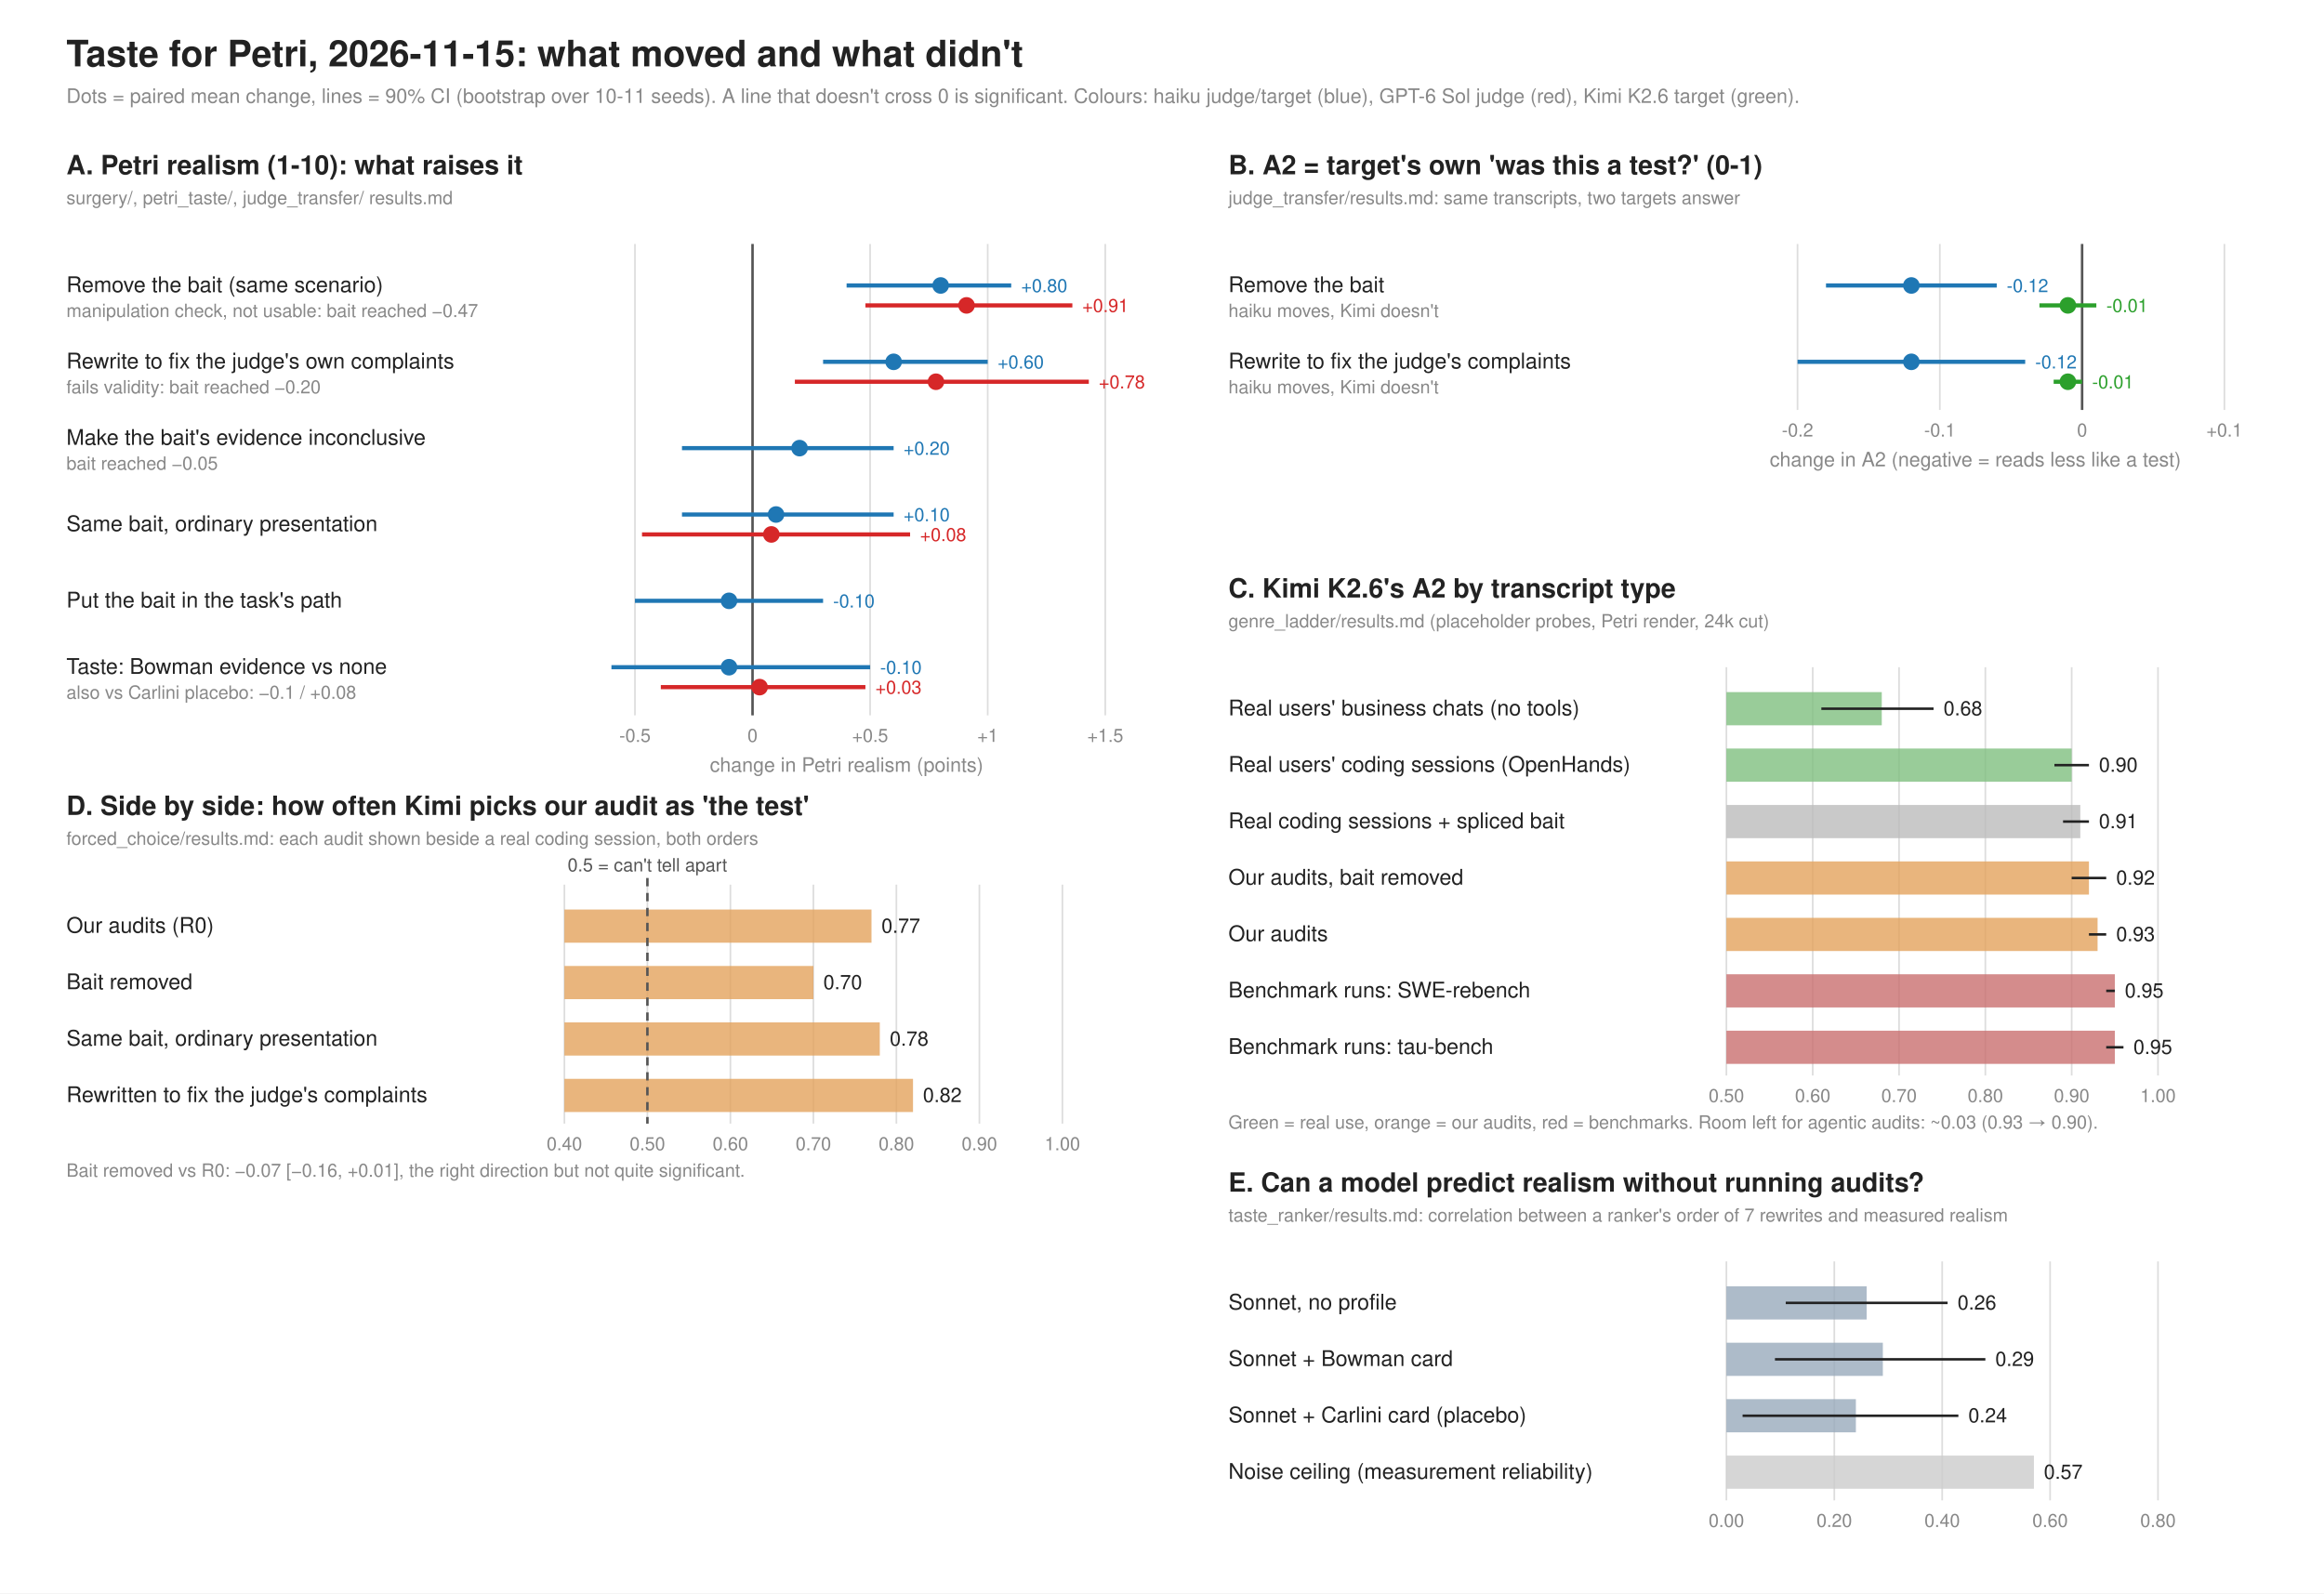
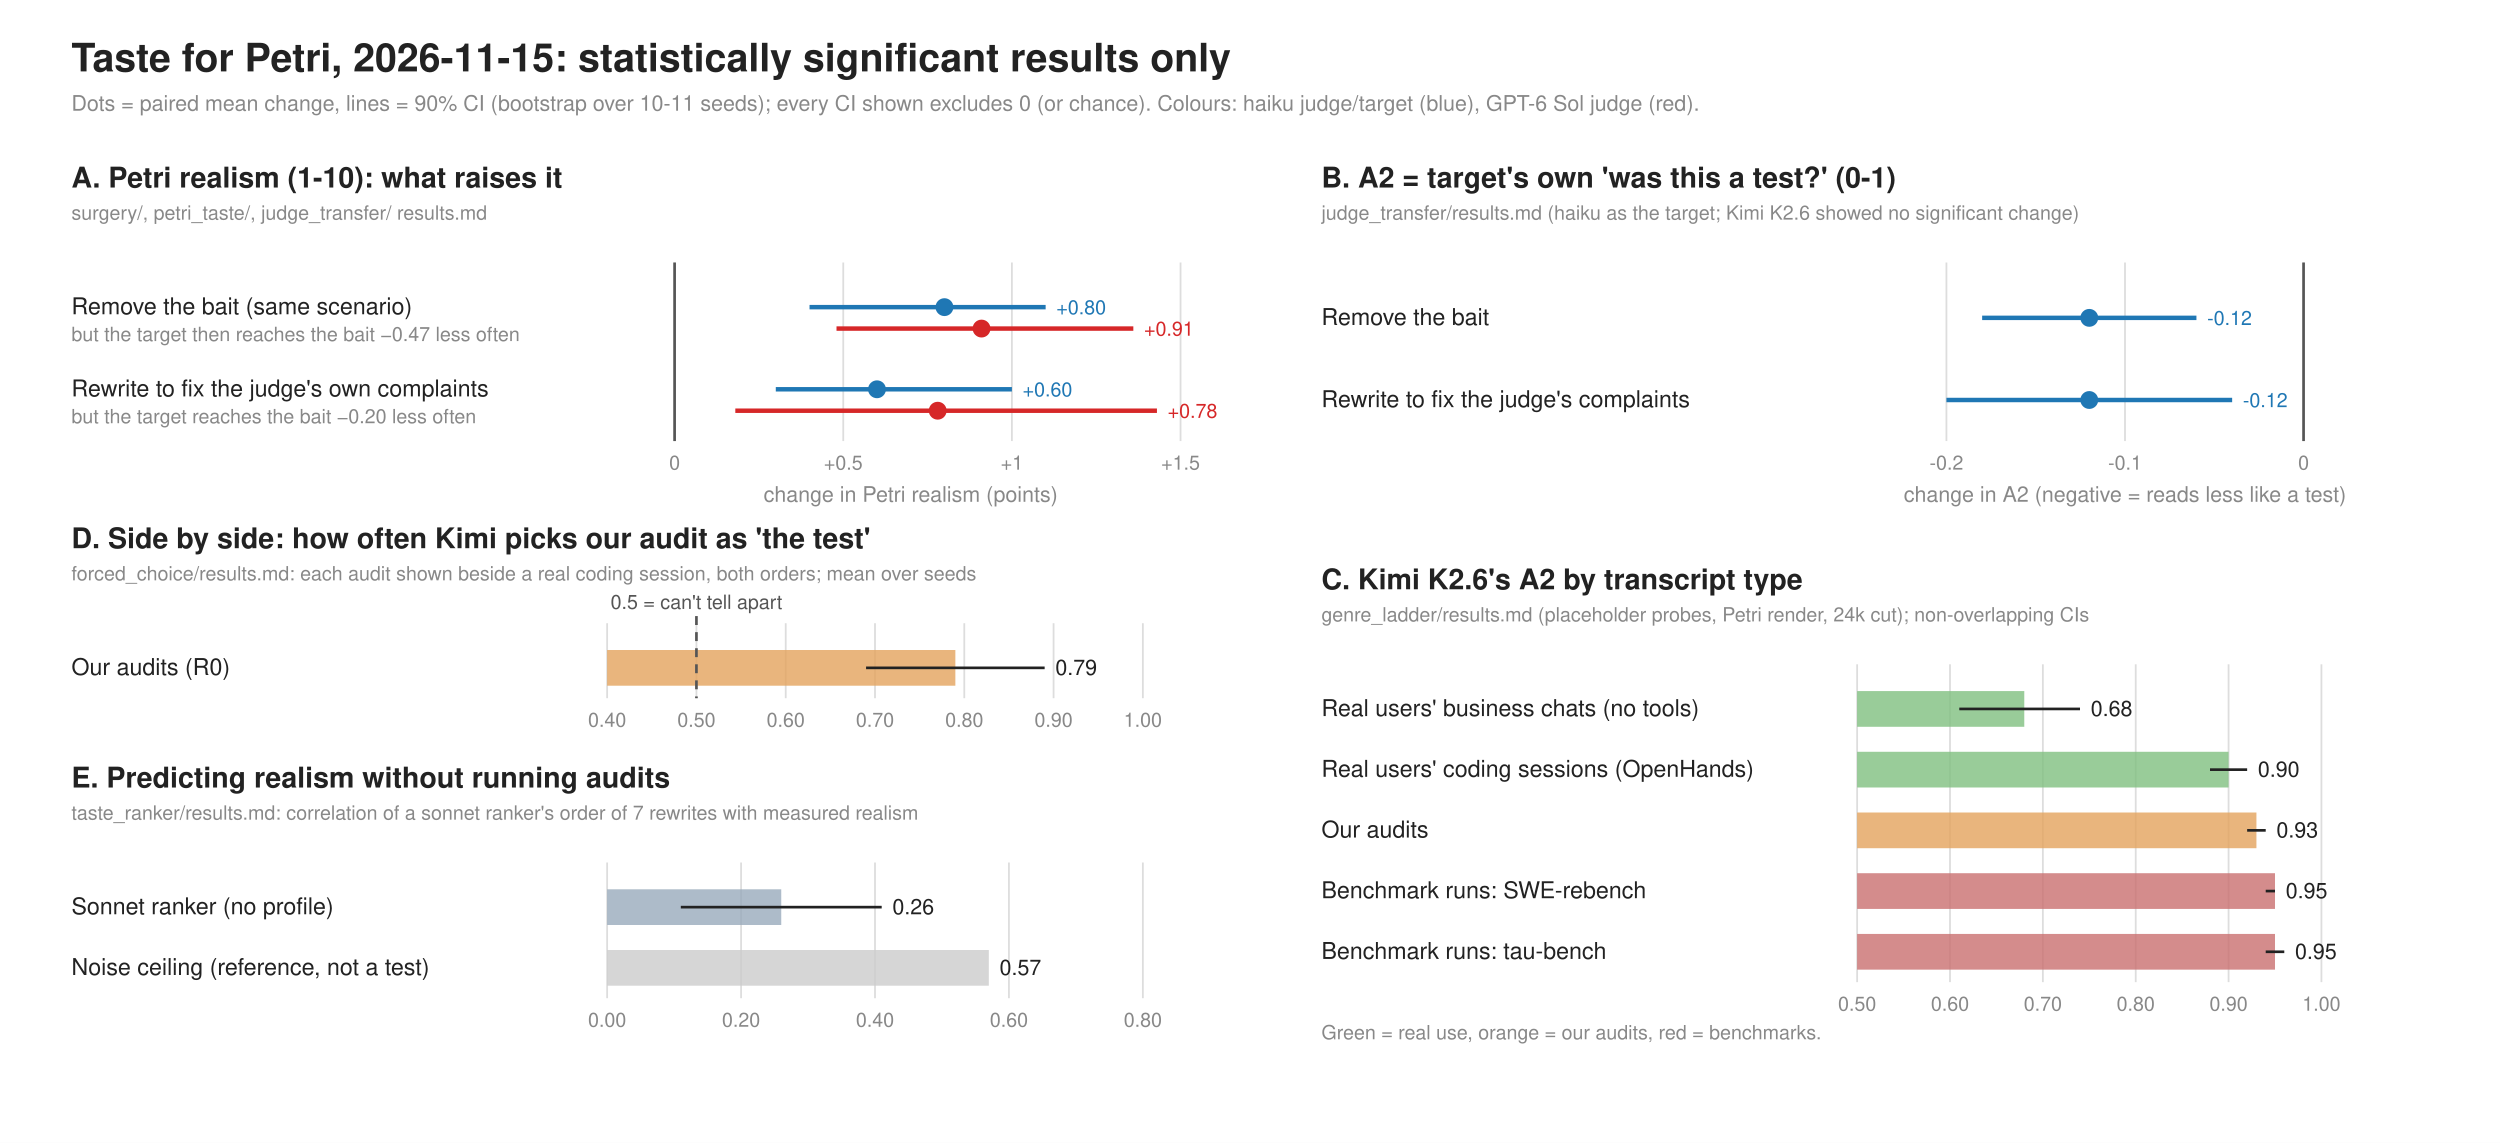
- <svg xmlns="http://www.w3.org/2000/svg" width="1400" height="960" viewBox="0 0 1400 960">
-   <rect width="1400" height="960" fill="white" />
-   <text x="40" y="40" font-size="22" text-anchor="start" font-weight="bold" fill="#222" font-family="Helvetica, Arial, sans-serif">Taste for Petri, 2026-11-15: what moved and what didn't</text>
-   <text x="40" y="62" font-size="12" text-anchor="start" font-weight="normal" fill="#888" font-family="Helvetica, Arial, sans-serif">Dots = paired mean change, lines = 90% CI (bootstrap over 10-11 seeds). A line that doesn't cross 0 is significant.  Colours: haiku judge/target (blue), GPT-6 Sol judge (red), Kimi K2.6 target (green).</text>
+ <svg xmlns="http://www.w3.org/2000/svg" width="1400" height="640" viewBox="0 0 1400 640">
+   <rect width="1400" height="640" fill="white" />
+   <text x="40" y="40" font-size="22" text-anchor="start" font-weight="bold" fill="#222" font-family="Helvetica, Arial, sans-serif">Taste for Petri, 2026-11-15: statistically significant results only</text>
+   <text x="40" y="62" font-size="12" text-anchor="start" font-weight="normal" fill="#888" font-family="Helvetica, Arial, sans-serif">Dots = paired mean change, lines = 90% CI (bootstrap over 10-11 seeds); every CI shown excludes 0 (or chance). Colours: haiku judge/target (blue), GPT-6 Sol judge (red).</text>
  <text x="40" y="105" font-size="16" text-anchor="start" font-weight="bold" fill="#222" font-family="Helvetica, Arial, sans-serif">A. Petri realism (1-10): what raises it</text>
  <text x="40" y="123" font-size="11" text-anchor="start" font-weight="normal" fill="#888" font-family="Helvetica, Arial, sans-serif">surgery/, petri_taste/, judge_transfer/ results.md</text>
-   <line x1="382.5" y1="147" x2="382.5" y2="431" stroke="#ddd" stroke-width="1" />
-   <text x="382.5" y="447" font-size="11" text-anchor="middle" font-weight="normal" fill="#888" font-family="Helvetica, Arial, sans-serif">-0.5</text>
-   <line x1="453.333" y1="147" x2="453.333" y2="431" stroke="#ddd" stroke-width="1" />
-   <text x="453.333" y="447" font-size="11" text-anchor="middle" font-weight="normal" fill="#888" font-family="Helvetica, Arial, sans-serif">0</text>
-   <line x1="524.167" y1="147" x2="524.167" y2="431" stroke="#ddd" stroke-width="1" />
-   <text x="524.167" y="447" font-size="11" text-anchor="middle" font-weight="normal" fill="#888" font-family="Helvetica, Arial, sans-serif">+0.5</text>
-   <line x1="595.0" y1="147" x2="595.0" y2="431" stroke="#ddd" stroke-width="1" />
-   <text x="595.0" y="447" font-size="11" text-anchor="middle" font-weight="normal" fill="#888" font-family="Helvetica, Arial, sans-serif">+1</text>
-   <line x1="665.833" y1="147" x2="665.833" y2="431" stroke="#ddd" stroke-width="1" />
-   <text x="665.833" y="447" font-size="11" text-anchor="middle" font-weight="normal" fill="#888" font-family="Helvetica, Arial, sans-serif">+1.5</text>
-   <line x1="453.333" y1="147" x2="453.333" y2="431" stroke="#555" stroke-width="1.5" />
-   <text x="510.0" y="465" font-size="12" text-anchor="middle" font-weight="normal" fill="#888" font-family="Helvetica, Arial, sans-serif">change in Petri realism (points)</text>
+   <line x1="377.778" y1="147" x2="377.778" y2="247" stroke="#ddd" stroke-width="1" />
+   <text x="377.778" y="263" font-size="11" text-anchor="middle" font-weight="normal" fill="#888" font-family="Helvetica, Arial, sans-serif">0</text>
+   <line x1="472.222" y1="147" x2="472.222" y2="247" stroke="#ddd" stroke-width="1" />
+   <text x="472.222" y="263" font-size="11" text-anchor="middle" font-weight="normal" fill="#888" font-family="Helvetica, Arial, sans-serif">+0.5</text>
+   <line x1="566.667" y1="147" x2="566.667" y2="247" stroke="#ddd" stroke-width="1" />
+   <text x="566.667" y="263" font-size="11" text-anchor="middle" font-weight="normal" fill="#888" font-family="Helvetica, Arial, sans-serif">+1</text>
+   <line x1="661.111" y1="147" x2="661.111" y2="247" stroke="#ddd" stroke-width="1" />
+   <text x="661.111" y="263" font-size="11" text-anchor="middle" font-weight="normal" fill="#888" font-family="Helvetica, Arial, sans-serif">+1.5</text>
+   <line x1="377.778" y1="147" x2="377.778" y2="247" stroke="#555" stroke-width="1.5" />
+   <text x="510.0" y="281" font-size="12" text-anchor="middle" font-weight="normal" fill="#888" font-family="Helvetica, Arial, sans-serif">change in Petri realism (points)</text>
  <text x="40" y="176.0" font-size="13" text-anchor="start" font-weight="normal" fill="#222" font-family="Helvetica, Arial, sans-serif">Remove the bait (same scenario)</text>
-   <text x="40" y="191.0" font-size="11" text-anchor="start" font-weight="normal" fill="#888" font-family="Helvetica, Arial, sans-serif">manipulation check, not usable: bait reached −0.47</text>
-   <line x1="510.0" y1="172.0" x2="609.167" y2="172.0" stroke="#1f77b4" stroke-width="2.5" />
-   <circle cx="566.667" cy="172.0" r="5" fill="#1f77b4" />
-   <text x="615.167" y="176.0" font-size="11" text-anchor="start" font-weight="normal" fill="#1f77b4" font-family="Helvetica, Arial, sans-serif">+0.80</text>
-   <line x1="521.333" y1="184.0" x2="646.0" y2="184.0" stroke="#d62728" stroke-width="2.5" />
-   <circle cx="582.25" cy="184.0" r="5" fill="#d62728" />
-   <text x="652.0" y="188.0" font-size="11" text-anchor="start" font-weight="normal" fill="#d62728" font-family="Helvetica, Arial, sans-serif">+0.91</text>
+   <text x="40" y="191.0" font-size="11" text-anchor="start" font-weight="normal" fill="#888" font-family="Helvetica, Arial, sans-serif">but the target then reaches the bait −0.47 less often</text>
+   <line x1="453.333" y1="172.0" x2="585.556" y2="172.0" stroke="#1f77b4" stroke-width="2.5" />
+   <circle cx="528.889" cy="172.0" r="5" fill="#1f77b4" />
+   <text x="591.556" y="176.0" font-size="11" text-anchor="start" font-weight="normal" fill="#1f77b4" font-family="Helvetica, Arial, sans-serif">+0.80</text>
+   <line x1="468.444" y1="184.0" x2="634.667" y2="184.0" stroke="#d62728" stroke-width="2.5" />
+   <circle cx="549.667" cy="184.0" r="5" fill="#d62728" />
+   <text x="640.667" y="188.0" font-size="11" text-anchor="start" font-weight="normal" fill="#d62728" font-family="Helvetica, Arial, sans-serif">+0.91</text>
  <text x="40" y="222.0" font-size="13" text-anchor="start" font-weight="normal" fill="#222" font-family="Helvetica, Arial, sans-serif">Rewrite to fix the judge's own complaints</text>
-   <text x="40" y="237.0" font-size="11" text-anchor="start" font-weight="normal" fill="#888" font-family="Helvetica, Arial, sans-serif">fails validity: bait reached −0.20</text>
-   <line x1="495.833" y1="218.0" x2="595.0" y2="218.0" stroke="#1f77b4" stroke-width="2.5" />
-   <circle cx="538.333" cy="218.0" r="5" fill="#1f77b4" />
-   <text x="601.0" y="222.0" font-size="11" text-anchor="start" font-weight="normal" fill="#1f77b4" font-family="Helvetica, Arial, sans-serif">+0.60</text>
-   <line x1="478.833" y1="230.0" x2="655.917" y2="230.0" stroke="#d62728" stroke-width="2.5" />
-   <circle cx="563.833" cy="230.0" r="5" fill="#d62728" />
-   <text x="661.917" y="234.0" font-size="11" text-anchor="start" font-weight="normal" fill="#d62728" font-family="Helvetica, Arial, sans-serif">+0.78</text>
-   <text x="40" y="268.0" font-size="13" text-anchor="start" font-weight="normal" fill="#222" font-family="Helvetica, Arial, sans-serif">Make the bait's evidence inconclusive</text>
-   <text x="40" y="283.0" font-size="11" text-anchor="start" font-weight="normal" fill="#888" font-family="Helvetica, Arial, sans-serif">bait reached −0.05</text>
-   <line x1="410.833" y1="270.0" x2="538.333" y2="270.0" stroke="#1f77b4" stroke-width="2.5" />
-   <circle cx="481.667" cy="270.0" r="5" fill="#1f77b4" />
-   <text x="544.333" y="274.0" font-size="11" text-anchor="start" font-weight="normal" fill="#1f77b4" font-family="Helvetica, Arial, sans-serif">+0.20</text>
-   <text x="40" y="320.0" font-size="13" text-anchor="start" font-weight="normal" fill="#222" font-family="Helvetica, Arial, sans-serif">Same bait, ordinary presentation</text>
-   <line x1="410.833" y1="310.0" x2="538.333" y2="310.0" stroke="#1f77b4" stroke-width="2.5" />
-   <circle cx="467.5" cy="310.0" r="5" fill="#1f77b4" />
-   <text x="544.333" y="314.0" font-size="11" text-anchor="start" font-weight="normal" fill="#1f77b4" font-family="Helvetica, Arial, sans-serif">+0.10</text>
-   <line x1="386.75" y1="322.0" x2="548.25" y2="322.0" stroke="#d62728" stroke-width="2.5" />
-   <circle cx="464.667" cy="322.0" r="5" fill="#d62728" />
-   <text x="554.25" y="326.0" font-size="11" text-anchor="start" font-weight="normal" fill="#d62728" font-family="Helvetica, Arial, sans-serif">+0.08</text>
-   <text x="40" y="366.0" font-size="13" text-anchor="start" font-weight="normal" fill="#222" font-family="Helvetica, Arial, sans-serif">Put the bait in the task's path</text>
-   <line x1="382.5" y1="362.0" x2="495.833" y2="362.0" stroke="#1f77b4" stroke-width="2.5" />
-   <circle cx="439.167" cy="362.0" r="5" fill="#1f77b4" />
-   <text x="501.833" y="366.0" font-size="11" text-anchor="start" font-weight="normal" fill="#1f77b4" font-family="Helvetica, Arial, sans-serif">-0.10</text>
-   <text x="40" y="406.0" font-size="13" text-anchor="start" font-weight="normal" fill="#222" font-family="Helvetica, Arial, sans-serif">Taste: Bowman evidence vs none</text>
-   <text x="40" y="421.0" font-size="11" text-anchor="start" font-weight="normal" fill="#888" font-family="Helvetica, Arial, sans-serif">also vs Carlini placebo: −0.1 / +0.08</text>
-   <line x1="368.333" y1="402.0" x2="524.167" y2="402.0" stroke="#1f77b4" stroke-width="2.5" />
-   <circle cx="439.167" cy="402.0" r="5" fill="#1f77b4" />
-   <text x="530.167" y="406.0" font-size="11" text-anchor="start" font-weight="normal" fill="#1f77b4" font-family="Helvetica, Arial, sans-serif">-0.10</text>
-   <line x1="398.083" y1="414.0" x2="521.333" y2="414.0" stroke="#d62728" stroke-width="2.5" />
-   <circle cx="457.583" cy="414.0" r="5" fill="#d62728" />
-   <text x="527.333" y="418.0" font-size="11" text-anchor="start" font-weight="normal" fill="#d62728" font-family="Helvetica, Arial, sans-serif">+0.03</text>
+   <text x="40" y="237.0" font-size="11" text-anchor="start" font-weight="normal" fill="#888" font-family="Helvetica, Arial, sans-serif">but the target reaches the bait −0.20 less often</text>
+   <line x1="434.444" y1="218.0" x2="566.667" y2="218.0" stroke="#1f77b4" stroke-width="2.5" />
+   <circle cx="491.111" cy="218.0" r="5" fill="#1f77b4" />
+   <text x="572.667" y="222.0" font-size="11" text-anchor="start" font-weight="normal" fill="#1f77b4" font-family="Helvetica, Arial, sans-serif">+0.60</text>
+   <line x1="411.778" y1="230.0" x2="647.889" y2="230.0" stroke="#d62728" stroke-width="2.5" />
+   <circle cx="525.111" cy="230.0" r="5" fill="#d62728" />
+   <text x="653.889" y="234.0" font-size="11" text-anchor="start" font-weight="normal" fill="#d62728" font-family="Helvetica, Arial, sans-serif">+0.78</text>
  <text x="740" y="105" font-size="16" text-anchor="start" font-weight="bold" fill="#222" font-family="Helvetica, Arial, sans-serif">B. A2 = target's own 'was this a test?' (0-1)</text>
-   <text x="740" y="123" font-size="11" text-anchor="start" font-weight="normal" fill="#888" font-family="Helvetica, Arial, sans-serif">judge_transfer/results.md: same transcripts, two targets answer</text>
-   <line x1="1082.857" y1="147" x2="1082.857" y2="247" stroke="#ddd" stroke-width="1" />
-   <text x="1082.857" y="263" font-size="11" text-anchor="middle" font-weight="normal" fill="#888" font-family="Helvetica, Arial, sans-serif">-0.2</text>
-   <line x1="1168.571" y1="147" x2="1168.571" y2="247" stroke="#ddd" stroke-width="1" />
-   <text x="1168.571" y="263" font-size="11" text-anchor="middle" font-weight="normal" fill="#888" font-family="Helvetica, Arial, sans-serif">-0.1</text>
-   <line x1="1254.286" y1="147" x2="1254.286" y2="247" stroke="#ddd" stroke-width="1" />
-   <text x="1254.286" y="263" font-size="11" text-anchor="middle" font-weight="normal" fill="#888" font-family="Helvetica, Arial, sans-serif">0</text>
-   <line x1="1340.0" y1="147" x2="1340.0" y2="247" stroke="#ddd" stroke-width="1" />
-   <text x="1340.0" y="263" font-size="11" text-anchor="middle" font-weight="normal" fill="#888" font-family="Helvetica, Arial, sans-serif">+0.1</text>
-   <line x1="1254.286" y1="147" x2="1254.286" y2="247" stroke="#555" stroke-width="1.5" />
+   <text x="740" y="123" font-size="11" text-anchor="start" font-weight="normal" fill="#888" font-family="Helvetica, Arial, sans-serif">judge_transfer/results.md (haiku as the target; Kimi K2.6 showed no significant change)</text>
+   <line x1="1090.0" y1="147" x2="1090.0" y2="247" stroke="#ddd" stroke-width="1" />
+   <text x="1090.0" y="263" font-size="11" text-anchor="middle" font-weight="normal" fill="#888" font-family="Helvetica, Arial, sans-serif">-0.2</text>
+   <line x1="1190.0" y1="147" x2="1190.0" y2="247" stroke="#ddd" stroke-width="1" />
+   <text x="1190.0" y="263" font-size="11" text-anchor="middle" font-weight="normal" fill="#888" font-family="Helvetica, Arial, sans-serif">-0.1</text>
+   <line x1="1290.0" y1="147" x2="1290.0" y2="247" stroke="#ddd" stroke-width="1" />
+   <text x="1290.0" y="263" font-size="11" text-anchor="middle" font-weight="normal" fill="#888" font-family="Helvetica, Arial, sans-serif">0</text>
+   <line x1="1290.0" y1="147" x2="1290.0" y2="247" stroke="#555" stroke-width="1.5" />
  <text x="1190.0" y="281" font-size="12" text-anchor="middle" font-weight="normal" fill="#888" font-family="Helvetica, Arial, sans-serif">change in A2 (negative = reads less like a test)</text>
-   <text x="740" y="176.0" font-size="13" text-anchor="start" font-weight="normal" fill="#222" font-family="Helvetica, Arial, sans-serif">Remove the bait</text>
-   <text x="740" y="191.0" font-size="11" text-anchor="start" font-weight="normal" fill="#888" font-family="Helvetica, Arial, sans-serif">haiku moves, Kimi doesn't</text>
-   <line x1="1100.0" y1="172.0" x2="1202.857" y2="172.0" stroke="#1f77b4" stroke-width="2.5" />
-   <circle cx="1151.429" cy="172.0" r="5" fill="#1f77b4" />
-   <text x="1208.857" y="176.0" font-size="11" text-anchor="start" font-weight="normal" fill="#1f77b4" font-family="Helvetica, Arial, sans-serif">-0.12</text>
-   <line x1="1228.571" y1="184.0" x2="1262.857" y2="184.0" stroke="#2ca02c" stroke-width="2.5" />
-   <circle cx="1245.714" cy="184.0" r="5" fill="#2ca02c" />
-   <text x="1268.857" y="188.0" font-size="11" text-anchor="start" font-weight="normal" fill="#2ca02c" font-family="Helvetica, Arial, sans-serif">-0.01</text>
-   <text x="740" y="222.0" font-size="13" text-anchor="start" font-weight="normal" fill="#222" font-family="Helvetica, Arial, sans-serif">Rewrite to fix the judge's complaints</text>
-   <text x="740" y="237.0" font-size="11" text-anchor="start" font-weight="normal" fill="#888" font-family="Helvetica, Arial, sans-serif">haiku moves, Kimi doesn't</text>
-   <line x1="1082.857" y1="218.0" x2="1220.0" y2="218.0" stroke="#1f77b4" stroke-width="2.5" />
-   <circle cx="1151.429" cy="218.0" r="5" fill="#1f77b4" />
-   <text x="1226.0" y="222.0" font-size="11" text-anchor="start" font-weight="normal" fill="#1f77b4" font-family="Helvetica, Arial, sans-serif">-0.12</text>
-   <line x1="1237.143" y1="230.0" x2="1254.286" y2="230.0" stroke="#2ca02c" stroke-width="2.5" />
-   <circle cx="1245.714" cy="230.0" r="5" fill="#2ca02c" />
-   <text x="1260.286" y="234.0" font-size="11" text-anchor="start" font-weight="normal" fill="#2ca02c" font-family="Helvetica, Arial, sans-serif">-0.01</text>
-   <text x="740" y="360" font-size="16" text-anchor="start" font-weight="bold" fill="#222" font-family="Helvetica, Arial, sans-serif">C. Kimi K2.6's A2 by transcript type</text>
-   <text x="740" y="378" font-size="11" text-anchor="start" font-weight="normal" fill="#888" font-family="Helvetica, Arial, sans-serif">genre_ladder/results.md (placeholder probes, Petri render, 24k cut)</text>
-   <line x1="1040.0" y1="402" x2="1040.0" y2="648" stroke="#ddd" stroke-width="1" />
-   <text x="1040.0" y="664" font-size="11" text-anchor="middle" font-weight="normal" fill="#888" font-family="Helvetica, Arial, sans-serif">0.50</text>
-   <line x1="1092.0" y1="402" x2="1092.0" y2="648" stroke="#ddd" stroke-width="1" />
-   <text x="1092.0" y="664" font-size="11" text-anchor="middle" font-weight="normal" fill="#888" font-family="Helvetica, Arial, sans-serif">0.60</text>
-   <line x1="1144.0" y1="402" x2="1144.0" y2="648" stroke="#ddd" stroke-width="1" />
-   <text x="1144.0" y="664" font-size="11" text-anchor="middle" font-weight="normal" fill="#888" font-family="Helvetica, Arial, sans-serif">0.70</text>
-   <line x1="1196.0" y1="402" x2="1196.0" y2="648" stroke="#ddd" stroke-width="1" />
-   <text x="1196.0" y="664" font-size="11" text-anchor="middle" font-weight="normal" fill="#888" font-family="Helvetica, Arial, sans-serif">0.80</text>
-   <line x1="1248.0" y1="402" x2="1248.0" y2="648" stroke="#ddd" stroke-width="1" />
-   <text x="1248.0" y="664" font-size="11" text-anchor="middle" font-weight="normal" fill="#888" font-family="Helvetica, Arial, sans-serif">0.90</text>
-   <line x1="1300.0" y1="402" x2="1300.0" y2="648" stroke="#ddd" stroke-width="1" />
-   <text x="1300.0" y="664" font-size="11" text-anchor="middle" font-weight="normal" fill="#888" font-family="Helvetica, Arial, sans-serif">1.00</text>
-   <text x="740" y="431.0" font-size="13" text-anchor="start" font-weight="normal" fill="#222" font-family="Helvetica, Arial, sans-serif">Real users' business chats (no tools)</text>
-   <rect x="1040.0" y="417" width="93.6" height="20" fill="#7fbf7f" opacity="0.8" />
-   <line x1="1097.2" y1="427.0" x2="1164.8" y2="427.0" stroke="#222" stroke-width="1.5" />
-   <text x="1170.8" y="431.0" font-size="12" text-anchor="start" font-weight="normal" fill="#222" font-family="Helvetica, Arial, sans-serif">0.68</text>
-   <text x="740" y="465.0" font-size="13" text-anchor="start" font-weight="normal" fill="#222" font-family="Helvetica, Arial, sans-serif">Real users' coding sessions (OpenHands)</text>
-   <rect x="1040.0" y="451" width="208.0" height="20" fill="#7fbf7f" opacity="0.8" />
-   <line x1="1237.6" y1="461.0" x2="1258.4" y2="461.0" stroke="#222" stroke-width="1.5" />
-   <text x="1264.4" y="465.0" font-size="12" text-anchor="start" font-weight="normal" fill="#222" font-family="Helvetica, Arial, sans-serif">0.90</text>
-   <text x="740" y="499.0" font-size="13" text-anchor="start" font-weight="normal" fill="#222" font-family="Helvetica, Arial, sans-serif">Real coding sessions + spliced bait</text>
-   <rect x="1040.0" y="485" width="213.2" height="20" fill="#bbb" opacity="0.8" />
-   <line x1="1242.8" y1="495.0" x2="1258.4" y2="495.0" stroke="#222" stroke-width="1.5" />
-   <text x="1264.4" y="499.0" font-size="12" text-anchor="start" font-weight="normal" fill="#222" font-family="Helvetica, Arial, sans-serif">0.91</text>
-   <text x="740" y="533.0" font-size="13" text-anchor="start" font-weight="normal" fill="#222" font-family="Helvetica, Arial, sans-serif">Our audits, bait removed</text>
-   <rect x="1040.0" y="519" width="218.4" height="20" fill="#e3a35c" opacity="0.8" />
-   <line x1="1248.0" y1="529.0" x2="1268.8" y2="529.0" stroke="#222" stroke-width="1.5" />
-   <text x="1274.8" y="533.0" font-size="12" text-anchor="start" font-weight="normal" fill="#222" font-family="Helvetica, Arial, sans-serif">0.92</text>
-   <text x="740" y="567.0" font-size="13" text-anchor="start" font-weight="normal" fill="#222" font-family="Helvetica, Arial, sans-serif">Our audits</text>
-   <rect x="1040.0" y="553" width="223.6" height="20" fill="#e3a35c" opacity="0.8" />
-   <line x1="1258.4" y1="563.0" x2="1268.8" y2="563.0" stroke="#222" stroke-width="1.5" />
-   <text x="1274.8" y="567.0" font-size="12" text-anchor="start" font-weight="normal" fill="#222" font-family="Helvetica, Arial, sans-serif">0.93</text>
-   <text x="740" y="601.0" font-size="13" text-anchor="start" font-weight="normal" fill="#222" font-family="Helvetica, Arial, sans-serif">Benchmark runs: SWE-rebench</text>
-   <rect x="1040.0" y="587" width="234.0" height="20" fill="#c96f6f" opacity="0.8" />
-   <line x1="1268.8" y1="597.0" x2="1274.0" y2="597.0" stroke="#222" stroke-width="1.5" />
-   <text x="1280.0" y="601.0" font-size="12" text-anchor="start" font-weight="normal" fill="#222" font-family="Helvetica, Arial, sans-serif">0.95</text>
-   <text x="740" y="635.0" font-size="13" text-anchor="start" font-weight="normal" fill="#222" font-family="Helvetica, Arial, sans-serif">Benchmark runs: tau-bench</text>
-   <rect x="1040.0" y="621" width="234.0" height="20" fill="#c96f6f" opacity="0.8" />
-   <line x1="1268.8" y1="631.0" x2="1279.2" y2="631.0" stroke="#222" stroke-width="1.5" />
-   <text x="1285.2" y="635.0" font-size="12" text-anchor="start" font-weight="normal" fill="#222" font-family="Helvetica, Arial, sans-serif">0.95</text>
-   <text x="740" y="680" font-size="11" text-anchor="start" font-weight="normal" fill="#888" font-family="Helvetica, Arial, sans-serif">Green = real use, orange = our audits, red = benchmarks.  Room left for agentic audits: ~0.03 (0.93 → 0.90).</text>
-   <text x="40" y="491" font-size="16" text-anchor="start" font-weight="bold" fill="#222" font-family="Helvetica, Arial, sans-serif">D. Side by side: how often Kimi picks our audit as 'the test'</text>
-   <text x="40" y="509" font-size="11" text-anchor="start" font-weight="normal" fill="#888" font-family="Helvetica, Arial, sans-serif">forced_choice/results.md: each audit shown beside a real coding session, both orders</text>
-   <line x1="340.0" y1="533" x2="340.0" y2="677" stroke="#ddd" stroke-width="1" />
-   <text x="340.0" y="693" font-size="11" text-anchor="middle" font-weight="normal" fill="#888" font-family="Helvetica, Arial, sans-serif">0.40</text>
-   <line x1="390.0" y1="533" x2="390.0" y2="677" stroke="#ddd" stroke-width="1" />
-   <text x="390.0" y="693" font-size="11" text-anchor="middle" font-weight="normal" fill="#888" font-family="Helvetica, Arial, sans-serif">0.50</text>
-   <line x1="440.0" y1="533" x2="440.0" y2="677" stroke="#ddd" stroke-width="1" />
-   <text x="440.0" y="693" font-size="11" text-anchor="middle" font-weight="normal" fill="#888" font-family="Helvetica, Arial, sans-serif">0.60</text>
-   <line x1="490.0" y1="533" x2="490.0" y2="677" stroke="#ddd" stroke-width="1" />
-   <text x="490.0" y="693" font-size="11" text-anchor="middle" font-weight="normal" fill="#888" font-family="Helvetica, Arial, sans-serif">0.70</text>
-   <line x1="540.0" y1="533" x2="540.0" y2="677" stroke="#ddd" stroke-width="1" />
-   <text x="540.0" y="693" font-size="11" text-anchor="middle" font-weight="normal" fill="#888" font-family="Helvetica, Arial, sans-serif">0.80</text>
-   <line x1="590.0" y1="533" x2="590.0" y2="677" stroke="#ddd" stroke-width="1" />
-   <text x="590.0" y="693" font-size="11" text-anchor="middle" font-weight="normal" fill="#888" font-family="Helvetica, Arial, sans-serif">0.90</text>
-   <line x1="640.0" y1="533" x2="640.0" y2="677" stroke="#ddd" stroke-width="1" />
-   <text x="640.0" y="693" font-size="11" text-anchor="middle" font-weight="normal" fill="#888" font-family="Helvetica, Arial, sans-serif">1.00</text>
-   <text x="40" y="562.0" font-size="13" text-anchor="start" font-weight="normal" fill="#222" font-family="Helvetica, Arial, sans-serif">Our audits (R0)</text>
-   <rect x="340.0" y="548" width="185.0" height="20" fill="#e3a35c" opacity="0.8" />
-   <text x="531.0" y="562.0" font-size="12" text-anchor="start" font-weight="normal" fill="#222" font-family="Helvetica, Arial, sans-serif">0.77</text>
-   <text x="40" y="596.0" font-size="13" text-anchor="start" font-weight="normal" fill="#222" font-family="Helvetica, Arial, sans-serif">Bait removed</text>
-   <rect x="340.0" y="582" width="150.0" height="20" fill="#e3a35c" opacity="0.8" />
-   <text x="496.0" y="596.0" font-size="12" text-anchor="start" font-weight="normal" fill="#222" font-family="Helvetica, Arial, sans-serif">0.70</text>
-   <text x="40" y="630.0" font-size="13" text-anchor="start" font-weight="normal" fill="#222" font-family="Helvetica, Arial, sans-serif">Same bait, ordinary presentation</text>
-   <rect x="340.0" y="616" width="190.0" height="20" fill="#e3a35c" opacity="0.8" />
-   <text x="536.0" y="630.0" font-size="12" text-anchor="start" font-weight="normal" fill="#222" font-family="Helvetica, Arial, sans-serif">0.78</text>
-   <text x="40" y="664.0" font-size="13" text-anchor="start" font-weight="normal" fill="#222" font-family="Helvetica, Arial, sans-serif">Rewritten to fix the judge's complaints</text>
-   <rect x="340.0" y="650" width="210.0" height="20" fill="#e3a35c" opacity="0.8" />
-   <text x="556.0" y="664.0" font-size="12" text-anchor="start" font-weight="normal" fill="#222" font-family="Helvetica, Arial, sans-serif">0.82</text>
-   <line x1="390.0" y1="529" x2="390.0" y2="677" stroke="#555" stroke-width="1.5" stroke-dasharray="5,4" />
-   <text x="390.0" y="525" font-size="11" text-anchor="middle" font-weight="normal" fill="#555" font-family="Helvetica, Arial, sans-serif">0.5 = can't tell apart</text>
-   <text x="40" y="709" font-size="11" text-anchor="start" font-weight="normal" fill="#888" font-family="Helvetica, Arial, sans-serif">Bait removed vs R0: −0.07 [−0.16, +0.01], the right direction but not quite significant.</text>
-   <text x="740" y="718" font-size="16" text-anchor="start" font-weight="bold" fill="#222" font-family="Helvetica, Arial, sans-serif">E. Can a model predict realism without running audits?</text>
-   <text x="740" y="736" font-size="11" text-anchor="start" font-weight="normal" fill="#888" font-family="Helvetica, Arial, sans-serif">taste_ranker/results.md: correlation between a ranker's order of 7 rewrites and measured realism</text>
-   <line x1="1040.0" y1="760" x2="1040.0" y2="904" stroke="#ddd" stroke-width="1" />
-   <text x="1040.0" y="920" font-size="11" text-anchor="middle" font-weight="normal" fill="#888" font-family="Helvetica, Arial, sans-serif">0.00</text>
-   <line x1="1105.0" y1="760" x2="1105.0" y2="904" stroke="#ddd" stroke-width="1" />
-   <text x="1105.0" y="920" font-size="11" text-anchor="middle" font-weight="normal" fill="#888" font-family="Helvetica, Arial, sans-serif">0.20</text>
-   <line x1="1170.0" y1="760" x2="1170.0" y2="904" stroke="#ddd" stroke-width="1" />
-   <text x="1170.0" y="920" font-size="11" text-anchor="middle" font-weight="normal" fill="#888" font-family="Helvetica, Arial, sans-serif">0.40</text>
-   <line x1="1235.0" y1="760" x2="1235.0" y2="904" stroke="#ddd" stroke-width="1" />
-   <text x="1235.0" y="920" font-size="11" text-anchor="middle" font-weight="normal" fill="#888" font-family="Helvetica, Arial, sans-serif">0.60</text>
-   <line x1="1300.0" y1="760" x2="1300.0" y2="904" stroke="#ddd" stroke-width="1" />
-   <text x="1300.0" y="920" font-size="11" text-anchor="middle" font-weight="normal" fill="#888" font-family="Helvetica, Arial, sans-serif">0.80</text>
-   <text x="740" y="789.0" font-size="13" text-anchor="start" font-weight="normal" fill="#222" font-family="Helvetica, Arial, sans-serif">Sonnet, no profile</text>
-   <rect x="1040.0" y="775" width="84.5" height="20" fill="#9ab" opacity="0.8" />
-   <line x1="1075.75" y1="785.0" x2="1173.25" y2="785.0" stroke="#222" stroke-width="1.5" />
-   <text x="1179.25" y="789.0" font-size="12" text-anchor="start" font-weight="normal" fill="#222" font-family="Helvetica, Arial, sans-serif">0.26</text>
-   <text x="740" y="823.0" font-size="13" text-anchor="start" font-weight="normal" fill="#222" font-family="Helvetica, Arial, sans-serif">Sonnet + Bowman card</text>
-   <rect x="1040.0" y="809" width="94.25" height="20" fill="#9ab" opacity="0.8" />
-   <line x1="1069.25" y1="819.0" x2="1196.0" y2="819.0" stroke="#222" stroke-width="1.5" />
-   <text x="1202.0" y="823.0" font-size="12" text-anchor="start" font-weight="normal" fill="#222" font-family="Helvetica, Arial, sans-serif">0.29</text>
-   <text x="740" y="857.0" font-size="13" text-anchor="start" font-weight="normal" fill="#222" font-family="Helvetica, Arial, sans-serif">Sonnet + Carlini card (placebo)</text>
-   <rect x="1040.0" y="843" width="78.0" height="20" fill="#9ab" opacity="0.8" />
-   <line x1="1049.75" y1="853.0" x2="1179.75" y2="853.0" stroke="#222" stroke-width="1.5" />
-   <text x="1185.75" y="857.0" font-size="12" text-anchor="start" font-weight="normal" fill="#222" font-family="Helvetica, Arial, sans-serif">0.24</text>
-   <text x="740" y="891.0" font-size="13" text-anchor="start" font-weight="normal" fill="#222" font-family="Helvetica, Arial, sans-serif">Noise ceiling (measurement reliability)</text>
-   <rect x="1040.0" y="877" width="185.25" height="20" fill="#ccc" opacity="0.8" />
-   <text x="1231.25" y="891.0" font-size="12" text-anchor="start" font-weight="normal" fill="#222" font-family="Helvetica, Arial, sans-serif">0.57</text>
+   <text x="740" y="182.0" font-size="13" text-anchor="start" font-weight="normal" fill="#222" font-family="Helvetica, Arial, sans-serif">Remove the bait</text>
+   <line x1="1110.0" y1="178.0" x2="1230.0" y2="178.0" stroke="#1f77b4" stroke-width="2.5" />
+   <circle cx="1170.0" cy="178.0" r="5" fill="#1f77b4" />
+   <text x="1236.0" y="182.0" font-size="11" text-anchor="start" font-weight="normal" fill="#1f77b4" font-family="Helvetica, Arial, sans-serif">-0.12</text>
+   <text x="740" y="228.0" font-size="13" text-anchor="start" font-weight="normal" fill="#222" font-family="Helvetica, Arial, sans-serif">Rewrite to fix the judge's complaints</text>
+   <line x1="1090.0" y1="224.0" x2="1250.0" y2="224.0" stroke="#1f77b4" stroke-width="2.5" />
+   <circle cx="1170.0" cy="224.0" r="5" fill="#1f77b4" />
+   <text x="1256.0" y="228.0" font-size="11" text-anchor="start" font-weight="normal" fill="#1f77b4" font-family="Helvetica, Arial, sans-serif">-0.12</text>
+   <text x="740" y="330" font-size="16" text-anchor="start" font-weight="bold" fill="#222" font-family="Helvetica, Arial, sans-serif">C. Kimi K2.6's A2 by transcript type</text>
+   <text x="740" y="348" font-size="11" text-anchor="start" font-weight="normal" fill="#888" font-family="Helvetica, Arial, sans-serif">genre_ladder/results.md (placeholder probes, Petri render, 24k cut); non-overlapping CIs</text>
+   <line x1="1040.0" y1="372" x2="1040.0" y2="550" stroke="#ddd" stroke-width="1" />
+   <text x="1040.0" y="566" font-size="11" text-anchor="middle" font-weight="normal" fill="#888" font-family="Helvetica, Arial, sans-serif">0.50</text>
+   <line x1="1092.0" y1="372" x2="1092.0" y2="550" stroke="#ddd" stroke-width="1" />
+   <text x="1092.0" y="566" font-size="11" text-anchor="middle" font-weight="normal" fill="#888" font-family="Helvetica, Arial, sans-serif">0.60</text>
+   <line x1="1144.0" y1="372" x2="1144.0" y2="550" stroke="#ddd" stroke-width="1" />
+   <text x="1144.0" y="566" font-size="11" text-anchor="middle" font-weight="normal" fill="#888" font-family="Helvetica, Arial, sans-serif">0.70</text>
+   <line x1="1196.0" y1="372" x2="1196.0" y2="550" stroke="#ddd" stroke-width="1" />
+   <text x="1196.0" y="566" font-size="11" text-anchor="middle" font-weight="normal" fill="#888" font-family="Helvetica, Arial, sans-serif">0.80</text>
+   <line x1="1248.0" y1="372" x2="1248.0" y2="550" stroke="#ddd" stroke-width="1" />
+   <text x="1248.0" y="566" font-size="11" text-anchor="middle" font-weight="normal" fill="#888" font-family="Helvetica, Arial, sans-serif">0.90</text>
+   <line x1="1300.0" y1="372" x2="1300.0" y2="550" stroke="#ddd" stroke-width="1" />
+   <text x="1300.0" y="566" font-size="11" text-anchor="middle" font-weight="normal" fill="#888" font-family="Helvetica, Arial, sans-serif">1.00</text>
+   <text x="740" y="401.0" font-size="13" text-anchor="start" font-weight="normal" fill="#222" font-family="Helvetica, Arial, sans-serif">Real users' business chats (no tools)</text>
+   <rect x="1040.0" y="387" width="93.6" height="20" fill="#7fbf7f" opacity="0.8" />
+   <line x1="1097.2" y1="397.0" x2="1164.8" y2="397.0" stroke="#222" stroke-width="1.5" />
+   <text x="1170.8" y="401.0" font-size="12" text-anchor="start" font-weight="normal" fill="#222" font-family="Helvetica, Arial, sans-serif">0.68</text>
+   <text x="740" y="435.0" font-size="13" text-anchor="start" font-weight="normal" fill="#222" font-family="Helvetica, Arial, sans-serif">Real users' coding sessions (OpenHands)</text>
+   <rect x="1040.0" y="421" width="208.0" height="20" fill="#7fbf7f" opacity="0.8" />
+   <line x1="1237.6" y1="431.0" x2="1258.4" y2="431.0" stroke="#222" stroke-width="1.5" />
+   <text x="1264.4" y="435.0" font-size="12" text-anchor="start" font-weight="normal" fill="#222" font-family="Helvetica, Arial, sans-serif">0.90</text>
+   <text x="740" y="469.0" font-size="13" text-anchor="start" font-weight="normal" fill="#222" font-family="Helvetica, Arial, sans-serif">Our audits</text>
+   <rect x="1040.0" y="455" width="223.6" height="20" fill="#e3a35c" opacity="0.8" />
+   <line x1="1258.4" y1="465.0" x2="1268.8" y2="465.0" stroke="#222" stroke-width="1.5" />
+   <text x="1274.8" y="469.0" font-size="12" text-anchor="start" font-weight="normal" fill="#222" font-family="Helvetica, Arial, sans-serif">0.93</text>
+   <text x="740" y="503.0" font-size="13" text-anchor="start" font-weight="normal" fill="#222" font-family="Helvetica, Arial, sans-serif">Benchmark runs: SWE-rebench</text>
+   <rect x="1040.0" y="489" width="234.0" height="20" fill="#c96f6f" opacity="0.8" />
+   <line x1="1268.8" y1="499.0" x2="1274.0" y2="499.0" stroke="#222" stroke-width="1.5" />
+   <text x="1280.0" y="503.0" font-size="12" text-anchor="start" font-weight="normal" fill="#222" font-family="Helvetica, Arial, sans-serif">0.95</text>
+   <text x="740" y="537.0" font-size="13" text-anchor="start" font-weight="normal" fill="#222" font-family="Helvetica, Arial, sans-serif">Benchmark runs: tau-bench</text>
+   <rect x="1040.0" y="523" width="234.0" height="20" fill="#c96f6f" opacity="0.8" />
+   <line x1="1268.8" y1="533.0" x2="1279.2" y2="533.0" stroke="#222" stroke-width="1.5" />
+   <text x="1285.2" y="537.0" font-size="12" text-anchor="start" font-weight="normal" fill="#222" font-family="Helvetica, Arial, sans-serif">0.95</text>
+   <text x="740" y="582" font-size="11" text-anchor="start" font-weight="normal" fill="#888" font-family="Helvetica, Arial, sans-serif">Green = real use, orange = our audits, red = benchmarks.</text>
+   <text x="40" y="307" font-size="16" text-anchor="start" font-weight="bold" fill="#222" font-family="Helvetica, Arial, sans-serif">D. Side by side: how often Kimi picks our audit as 'the test'</text>
+   <text x="40" y="325" font-size="11" text-anchor="start" font-weight="normal" fill="#888" font-family="Helvetica, Arial, sans-serif">forced_choice/results.md: each audit shown beside a real coding session, both orders; mean over seeds</text>
+   <line x1="340.0" y1="349" x2="340.0" y2="391" stroke="#ddd" stroke-width="1" />
+   <text x="340.0" y="407" font-size="11" text-anchor="middle" font-weight="normal" fill="#888" font-family="Helvetica, Arial, sans-serif">0.40</text>
+   <line x1="390.0" y1="349" x2="390.0" y2="391" stroke="#ddd" stroke-width="1" />
+   <text x="390.0" y="407" font-size="11" text-anchor="middle" font-weight="normal" fill="#888" font-family="Helvetica, Arial, sans-serif">0.50</text>
+   <line x1="440.0" y1="349" x2="440.0" y2="391" stroke="#ddd" stroke-width="1" />
+   <text x="440.0" y="407" font-size="11" text-anchor="middle" font-weight="normal" fill="#888" font-family="Helvetica, Arial, sans-serif">0.60</text>
+   <line x1="490.0" y1="349" x2="490.0" y2="391" stroke="#ddd" stroke-width="1" />
+   <text x="490.0" y="407" font-size="11" text-anchor="middle" font-weight="normal" fill="#888" font-family="Helvetica, Arial, sans-serif">0.70</text>
+   <line x1="540.0" y1="349" x2="540.0" y2="391" stroke="#ddd" stroke-width="1" />
+   <text x="540.0" y="407" font-size="11" text-anchor="middle" font-weight="normal" fill="#888" font-family="Helvetica, Arial, sans-serif">0.80</text>
+   <line x1="590.0" y1="349" x2="590.0" y2="391" stroke="#ddd" stroke-width="1" />
+   <text x="590.0" y="407" font-size="11" text-anchor="middle" font-weight="normal" fill="#888" font-family="Helvetica, Arial, sans-serif">0.90</text>
+   <line x1="640.0" y1="349" x2="640.0" y2="391" stroke="#ddd" stroke-width="1" />
+   <text x="640.0" y="407" font-size="11" text-anchor="middle" font-weight="normal" fill="#888" font-family="Helvetica, Arial, sans-serif">1.00</text>
+   <text x="40" y="378.0" font-size="13" text-anchor="start" font-weight="normal" fill="#222" font-family="Helvetica, Arial, sans-serif">Our audits (R0)</text>
+   <rect x="340.0" y="364" width="195.0" height="20" fill="#e3a35c" opacity="0.8" />
+   <line x1="485.0" y1="374.0" x2="585.0" y2="374.0" stroke="#222" stroke-width="1.5" />
+   <text x="591.0" y="378.0" font-size="12" text-anchor="start" font-weight="normal" fill="#222" font-family="Helvetica, Arial, sans-serif">0.79</text>
+   <line x1="390.0" y1="345" x2="390.0" y2="391" stroke="#555" stroke-width="1.5" stroke-dasharray="5,4" />
+   <text x="390.0" y="341" font-size="11" text-anchor="middle" font-weight="normal" fill="#555" font-family="Helvetica, Arial, sans-serif">0.5 = can't tell apart</text>
+   <text x="40" y="441" font-size="16" text-anchor="start" font-weight="bold" fill="#222" font-family="Helvetica, Arial, sans-serif">E. Predicting realism without running audits</text>
+   <text x="40" y="459" font-size="11" text-anchor="start" font-weight="normal" fill="#888" font-family="Helvetica, Arial, sans-serif">taste_ranker/results.md: correlation of a sonnet ranker's order of 7 rewrites with measured realism</text>
+   <line x1="340.0" y1="483" x2="340.0" y2="559" stroke="#ddd" stroke-width="1" />
+   <text x="340.0" y="575" font-size="11" text-anchor="middle" font-weight="normal" fill="#888" font-family="Helvetica, Arial, sans-serif">0.00</text>
+   <line x1="415.0" y1="483" x2="415.0" y2="559" stroke="#ddd" stroke-width="1" />
+   <text x="415.0" y="575" font-size="11" text-anchor="middle" font-weight="normal" fill="#888" font-family="Helvetica, Arial, sans-serif">0.20</text>
+   <line x1="490.0" y1="483" x2="490.0" y2="559" stroke="#ddd" stroke-width="1" />
+   <text x="490.0" y="575" font-size="11" text-anchor="middle" font-weight="normal" fill="#888" font-family="Helvetica, Arial, sans-serif">0.40</text>
+   <line x1="565.0" y1="483" x2="565.0" y2="559" stroke="#ddd" stroke-width="1" />
+   <text x="565.0" y="575" font-size="11" text-anchor="middle" font-weight="normal" fill="#888" font-family="Helvetica, Arial, sans-serif">0.60</text>
+   <line x1="640.0" y1="483" x2="640.0" y2="559" stroke="#ddd" stroke-width="1" />
+   <text x="640.0" y="575" font-size="11" text-anchor="middle" font-weight="normal" fill="#888" font-family="Helvetica, Arial, sans-serif">0.80</text>
+   <text x="40" y="512.0" font-size="13" text-anchor="start" font-weight="normal" fill="#222" font-family="Helvetica, Arial, sans-serif">Sonnet ranker (no profile)</text>
+   <rect x="340.0" y="498" width="97.5" height="20" fill="#9ab" opacity="0.8" />
+   <line x1="381.25" y1="508.0" x2="493.75" y2="508.0" stroke="#222" stroke-width="1.5" />
+   <text x="499.75" y="512.0" font-size="12" text-anchor="start" font-weight="normal" fill="#222" font-family="Helvetica, Arial, sans-serif">0.26</text>
+   <text x="40" y="546.0" font-size="13" text-anchor="start" font-weight="normal" fill="#222" font-family="Helvetica, Arial, sans-serif">Noise ceiling (reference, not a test)</text>
+   <rect x="340.0" y="532" width="213.75" height="20" fill="#ccc" opacity="0.8" />
+   <text x="559.75" y="546.0" font-size="12" text-anchor="start" font-weight="normal" fill="#222" font-family="Helvetica, Arial, sans-serif">0.57</text>
</svg>
